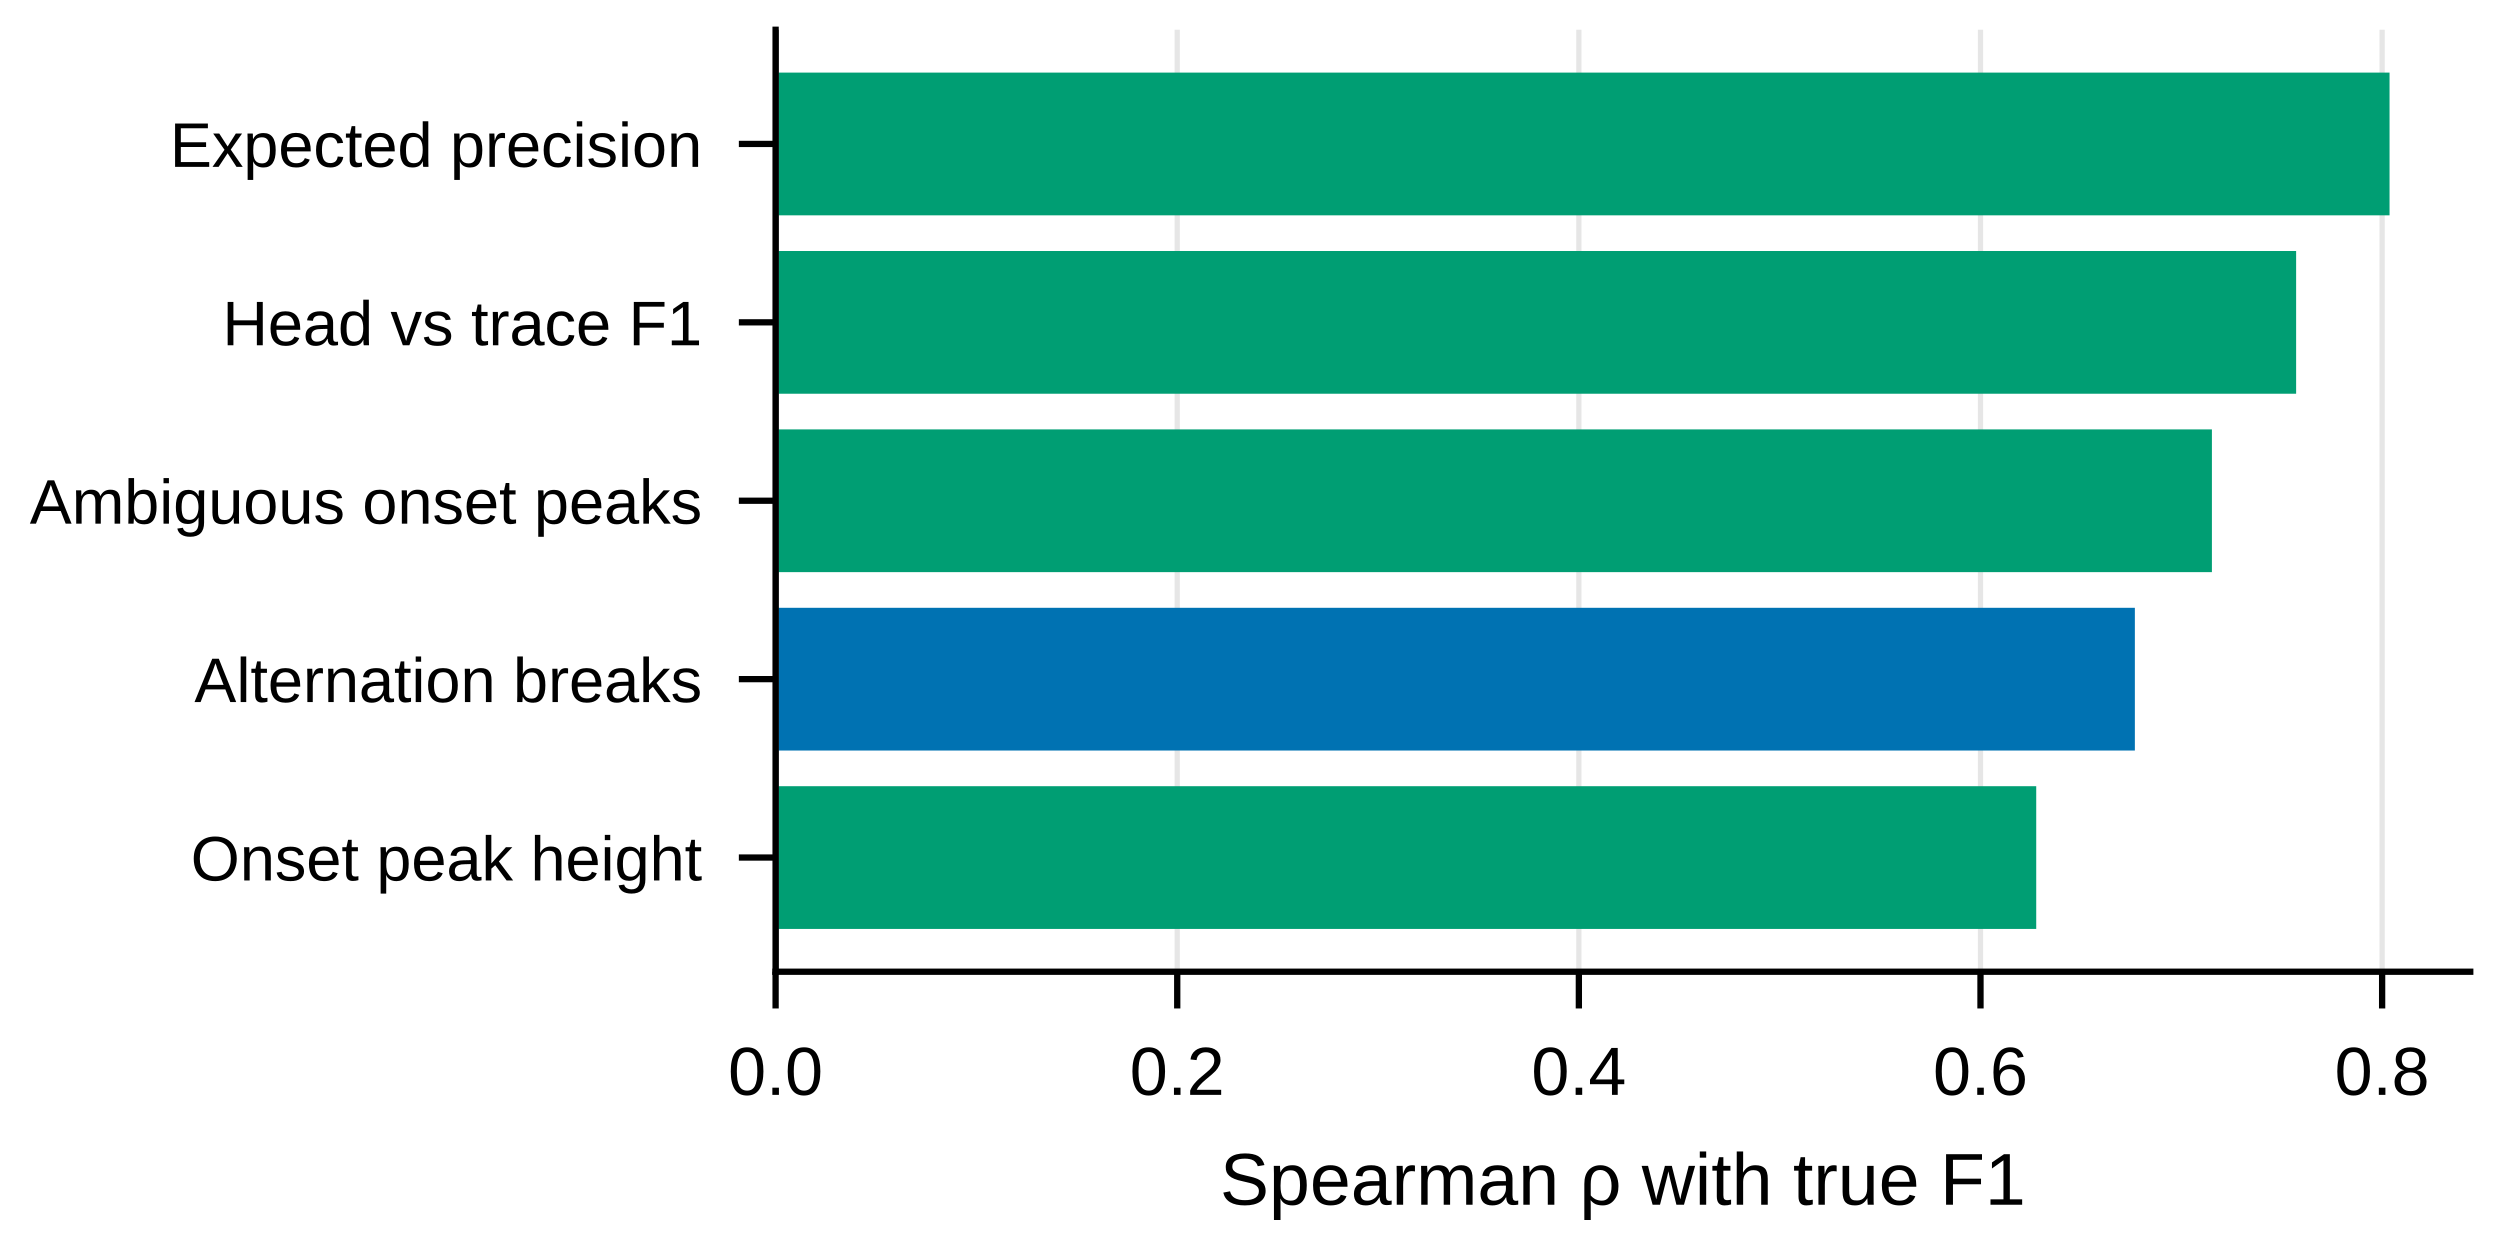
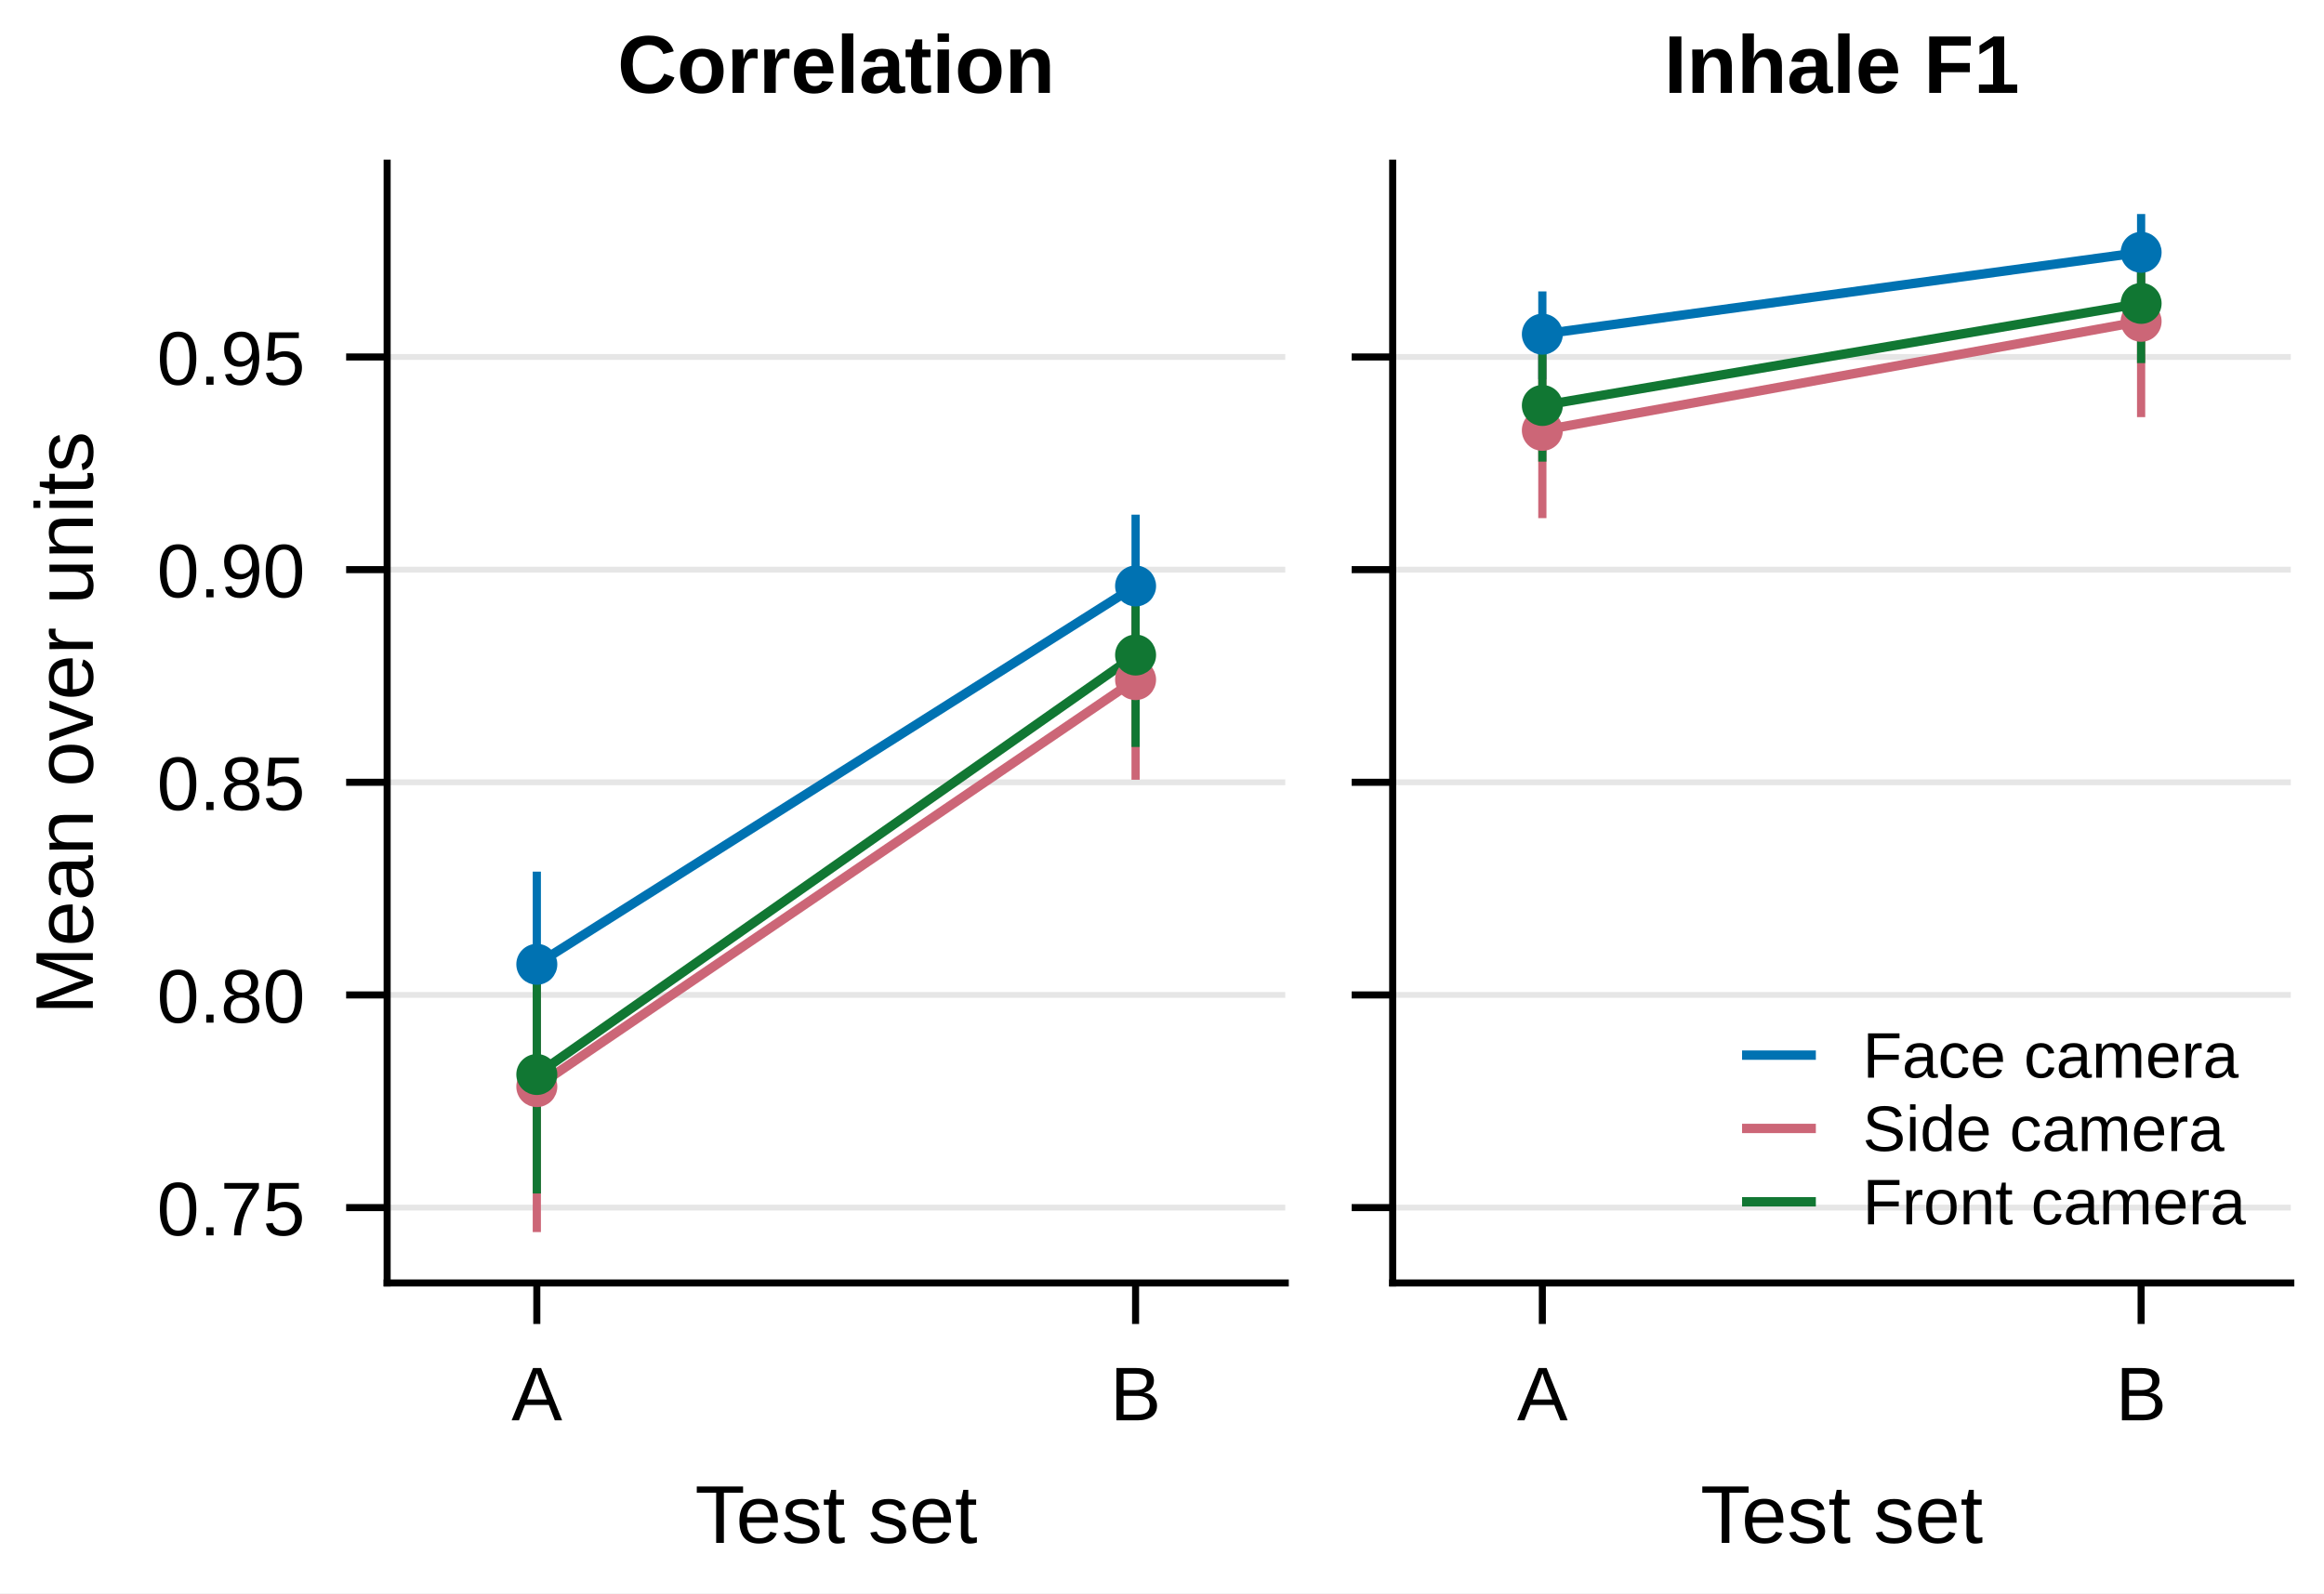
- <svg xmlns="http://www.w3.org/2000/svg" xmlns:xlink="http://www.w3.org/1999/xlink" width="238.11pt" height="119.055pt" viewBox="0 0 238.11 119.055" version="1.1">
+ <svg xmlns="http://www.w3.org/2000/svg" xmlns:xlink="http://www.w3.org/1999/xlink" width="198.425pt" height="136.063pt" viewBox="0 0 198.425 136.063" version="1.1">
  <defs>
    <style type="text/css">*{stroke-linejoin: round; stroke-linecap: butt}</style>
  </defs>
  <g id="figure_1">
    <g id="patch_1">
-       <path d="M 0 119.055  L 238.11 119.055  L 238.11 0  L 0 0  z " style="fill: #ffffff" />
+       <path d="M 0 136.063  L 198.425 136.063  L 198.425 0  L 0 0  z " style="fill: #ffffff" />
    </g>
    <g id="axes_1">
      <g id="patch_2">
-         <path d="M 73.871 92.551  L 235.276 92.551  L 235.276 2.835  L 73.871 2.835  z " style="fill: #ffffff" />
+         <path d="M 33.054 109.559  L 109.737 109.559  L 109.737 13.931  L 33.054 13.931  z " style="fill: #ffffff" />
      </g>
      <g id="matplotlib.axis_1">
        <g id="xtick_1">
          <g id="line2d_1">
-             <path d="M 73.871 92.551  L 73.871 2.835  " clip-path="url(#p91d7062e1d)" style="fill: none; stroke: #e6e6e6; stroke-width: 0.5; stroke-linecap: square" />
-           </g>
+             <defs>
+               <path id="m4f8dfd70ae" d="M 0 0  L 0 3.5  " style="stroke: #000000; stroke-width: 0.6" />
+             </defs>
+             <g>
+               <use xlink:href="#m4f8dfd70ae" x="45.834" y="109.559" style="stroke: #000000; stroke-width: 0.6" />
+             </g>
+           </g>
+           <g id="text_1">
+             <text style="font-size: 6.5px; font-family: 'Arial', 'Helvetica', 'DejaVu Sans', sans-serif; text-anchor: middle" x="45.834" y="121.291" transform="rotate(-0 45.83423 121.2911)">A</text>
+           </g>
+         </g>
+         <g id="xtick_2">
          <g id="line2d_2">
-             <defs>
-               <path id="m123a0fee69" d="M 0 0  L 0 3.5  " style="stroke: #000000; stroke-width: 0.6" />
-             </defs>
-             <g>
-               <use xlink:href="#m123a0fee69" x="73.871" y="92.551" style="stroke: #000000; stroke-width: 0.6" />
-             </g>
-           </g>
-           <g id="text_1">
-             <text style="font-size: 6.5px; font-family: 'Arial', 'Helvetica', 'DejaVu Sans', sans-serif; text-anchor: middle" x="73.871" y="104.283" transform="rotate(-0 73.87058 104.2832)">0.0</text>
-           </g>
-         </g>
-         <g id="xtick_2">
-           <g id="line2d_3">
-             <path d="M 112.124 92.551  L 112.124 2.835  " clip-path="url(#p91d7062e1d)" style="fill: none; stroke: #e6e6e6; stroke-width: 0.5; stroke-linecap: square" />
-           </g>
-           <g id="line2d_4">
-             <g>
-               <use xlink:href="#m123a0fee69" x="112.124" y="92.551" style="stroke: #000000; stroke-width: 0.6" />
+             <g>
+               <use xlink:href="#m4f8dfd70ae" x="96.957" y="109.559" style="stroke: #000000; stroke-width: 0.6" />
            </g>
          </g>
          <g id="text_2">
-             <text style="font-size: 6.5px; font-family: 'Arial', 'Helvetica', 'DejaVu Sans', sans-serif; text-anchor: middle" x="112.124" y="104.283" transform="rotate(-0 112.1238 104.2832)">0.2</text>
-           </g>
-         </g>
-         <g id="xtick_3">
-           <g id="line2d_5">
-             <path d="M 150.377 92.551  L 150.377 2.835  " clip-path="url(#p91d7062e1d)" style="fill: none; stroke: #e6e6e6; stroke-width: 0.5; stroke-linecap: square" />
-           </g>
-           <g id="line2d_6">
-             <g>
-               <use xlink:href="#m123a0fee69" x="150.377" y="92.551" style="stroke: #000000; stroke-width: 0.6" />
-             </g>
-           </g>
-           <g id="text_3">
-             <text style="font-size: 6.5px; font-family: 'Arial', 'Helvetica', 'DejaVu Sans', sans-serif; text-anchor: middle" x="150.377" y="104.283" transform="rotate(-0 150.377 104.2832)">0.4</text>
-           </g>
-         </g>
-         <g id="xtick_4">
-           <g id="line2d_7">
-             <path d="M 188.63 92.551  L 188.63 2.835  " clip-path="url(#p91d7062e1d)" style="fill: none; stroke: #e6e6e6; stroke-width: 0.5; stroke-linecap: square" />
-           </g>
-           <g id="line2d_8">
-             <g>
-               <use xlink:href="#m123a0fee69" x="188.63" y="92.551" style="stroke: #000000; stroke-width: 0.6" />
-             </g>
-           </g>
-           <g id="text_4">
-             <text style="font-size: 6.5px; font-family: 'Arial', 'Helvetica', 'DejaVu Sans', sans-serif; text-anchor: middle" x="188.63" y="104.283" transform="rotate(-0 188.6302 104.2832)">0.6</text>
-           </g>
-         </g>
-         <g id="xtick_5">
-           <g id="line2d_9">
-             <path d="M 226.883 92.551  L 226.883 2.835  " clip-path="url(#p91d7062e1d)" style="fill: none; stroke: #e6e6e6; stroke-width: 0.5; stroke-linecap: square" />
-           </g>
-           <g id="line2d_10">
-             <g>
-               <use xlink:href="#m123a0fee69" x="226.883" y="92.551" style="stroke: #000000; stroke-width: 0.6" />
-             </g>
-           </g>
-           <g id="text_5">
-             <text style="font-size: 6.5px; font-family: 'Arial', 'Helvetica', 'DejaVu Sans', sans-serif; text-anchor: middle" x="226.883" y="104.283" transform="rotate(-0 226.8835 104.2832)">0.8</text>
-           </g>
-         </g>
-         <g id="text_6">
-           <text style="font-size: 7px; font-family: 'Arial', 'Helvetica', 'DejaVu Sans', sans-serif; text-anchor: middle" x="154.573" y="114.747" transform="rotate(-0 154.5731 114.7473)">Spearman ρ with true F1</text>
+             <text style="font-size: 6.5px; font-family: 'Arial', 'Helvetica', 'DejaVu Sans', sans-serif; text-anchor: middle" x="96.957" y="121.291" transform="rotate(-0 96.95679 121.2911)">B</text>
+           </g>
+         </g>
+         <g id="text_3">
+           <text style="font-size: 7px; font-family: 'Arial', 'Helvetica', 'DejaVu Sans', sans-serif; text-anchor: middle" x="71.396" y="131.755" transform="rotate(-0 71.39551 131.7552)">Test set</text>
        </g>
      </g>
      <g id="matplotlib.axis_2">
        <g id="ytick_1">
+           <g id="line2d_3">
+             <path d="M 33.054 103.123  L 109.737 103.123  " clip-path="url(#p1cd162eb30)" style="fill: none; stroke: #e6e6e6; stroke-width: 0.5; stroke-linecap: square" />
+           </g>
+           <g id="line2d_4">
+             <defs>
+               <path id="m32dbc39a19" d="M 0 0  L -3.5 0  " style="stroke: #000000; stroke-width: 0.6" />
+             </defs>
+             <g>
+               <use xlink:href="#m32dbc39a19" x="33.054" y="103.123" style="stroke: #000000; stroke-width: 0.6" />
+             </g>
+           </g>
+           <g id="text_4">
+             <text style="font-size: 6.5px; font-family: 'Arial', 'Helvetica', 'DejaVu Sans', sans-serif; text-anchor: end" x="26.054" y="105.489" transform="rotate(-0 26.05359 105.489)">0.75</text>
+           </g>
+         </g>
+         <g id="ytick_2">
+           <g id="line2d_5">
+             <path d="M 33.054 84.963  L 109.737 84.963  " clip-path="url(#p1cd162eb30)" style="fill: none; stroke: #e6e6e6; stroke-width: 0.5; stroke-linecap: square" />
+           </g>
+           <g id="line2d_6">
+             <g>
+               <use xlink:href="#m32dbc39a19" x="33.054" y="84.963" style="stroke: #000000; stroke-width: 0.6" />
+             </g>
+           </g>
+           <g id="text_5">
+             <text style="font-size: 6.5px; font-family: 'Arial', 'Helvetica', 'DejaVu Sans', sans-serif; text-anchor: end" x="26.054" y="87.329" transform="rotate(-0 26.05359 87.32917)">0.80</text>
+           </g>
+         </g>
+         <g id="ytick_3">
+           <g id="line2d_7">
+             <path d="M 33.054 66.803  L 109.737 66.803  " clip-path="url(#p1cd162eb30)" style="fill: none; stroke: #e6e6e6; stroke-width: 0.5; stroke-linecap: square" />
+           </g>
+           <g id="line2d_8">
+             <g>
+               <use xlink:href="#m32dbc39a19" x="33.054" y="66.803" style="stroke: #000000; stroke-width: 0.6" />
+             </g>
+           </g>
+           <g id="text_6">
+             <text style="font-size: 6.5px; font-family: 'Arial', 'Helvetica', 'DejaVu Sans', sans-serif; text-anchor: end" x="26.054" y="69.169" transform="rotate(-0 26.05359 69.16931)">0.85</text>
+           </g>
+         </g>
+         <g id="ytick_4">
+           <g id="line2d_9">
+             <path d="M 33.054 48.643  L 109.737 48.643  " clip-path="url(#p1cd162eb30)" style="fill: none; stroke: #e6e6e6; stroke-width: 0.5; stroke-linecap: square" />
+           </g>
+           <g id="line2d_10">
+             <g>
+               <use xlink:href="#m32dbc39a19" x="33.054" y="48.643" style="stroke: #000000; stroke-width: 0.6" />
+             </g>
+           </g>
+           <g id="text_7">
+             <text style="font-size: 6.5px; font-family: 'Arial', 'Helvetica', 'DejaVu Sans', sans-serif; text-anchor: end" x="26.054" y="51.009" transform="rotate(-0 26.05359 51.00945)">0.90</text>
+           </g>
+         </g>
+         <g id="ytick_5">
          <g id="line2d_11">
-             <defs>
-               <path id="mf2e1c86bad" d="M 0 0  L -3.5 0  " style="stroke: #000000; stroke-width: 0.6" />
-             </defs>
-             <g>
-               <use xlink:href="#mf2e1c86bad" x="73.871" y="81.676" style="stroke: #000000; stroke-width: 0.6" />
-             </g>
-           </g>
-           <g id="text_7">
-             <text style="font-size: 6px; font-family: 'Arial', 'Helvetica', 'DejaVu Sans', sans-serif; text-anchor: end" x="66.871" y="83.862" transform="rotate(-0 66.87058 83.86211)">Onset peak height</text>
-           </g>
-         </g>
-         <g id="ytick_2">
+             <path d="M 33.054 30.483  L 109.737 30.483  " clip-path="url(#p1cd162eb30)" style="fill: none; stroke: #e6e6e6; stroke-width: 0.5; stroke-linecap: square" />
+           </g>
          <g id="line2d_12">
            <g>
-               <use xlink:href="#mf2e1c86bad" x="73.871" y="64.685" style="stroke: #000000; stroke-width: 0.6" />
+               <use xlink:href="#m32dbc39a19" x="33.054" y="30.483" style="stroke: #000000; stroke-width: 0.6" />
            </g>
          </g>
          <g id="text_8">
-             <text style="font-size: 6px; font-family: 'Arial', 'Helvetica', 'DejaVu Sans', sans-serif; text-anchor: end" x="66.871" y="66.869" transform="rotate(-0 66.87058 66.86866)">Alternation breaks</text>
-           </g>
-         </g>
-         <g id="ytick_3">
-           <g id="line2d_13">
-             <g>
-               <use xlink:href="#mf2e1c86bad" x="73.871" y="47.693" style="stroke: #000000; stroke-width: 0.6" />
-             </g>
-           </g>
-           <g id="text_9">
-             <text style="font-size: 6px; font-family: 'Arial', 'Helvetica', 'DejaVu Sans', sans-serif; text-anchor: end" x="66.871" y="49.877" transform="rotate(-0 66.87058 49.87692)">Ambiguous onset peaks</text>
-           </g>
-         </g>
-         <g id="ytick_4">
-           <g id="line2d_14">
-             <g>
-               <use xlink:href="#mf2e1c86bad" x="73.871" y="30.701" style="stroke: #000000; stroke-width: 0.6" />
-             </g>
-           </g>
-           <g id="text_10">
-             <text style="font-size: 6px; font-family: 'Arial', 'Helvetica', 'DejaVu Sans', sans-serif; text-anchor: end" x="66.871" y="32.885" transform="rotate(-0 66.87058 32.88518)">Head vs trace F1</text>
-           </g>
-         </g>
-         <g id="ytick_5">
-           <g id="line2d_15">
-             <g>
-               <use xlink:href="#mf2e1c86bad" x="73.871" y="13.709" style="stroke: #000000; stroke-width: 0.6" />
+             <text style="font-size: 6.5px; font-family: 'Arial', 'Helvetica', 'DejaVu Sans', sans-serif; text-anchor: end" x="26.054" y="32.85" transform="rotate(-0 26.05359 32.84959)">0.95</text>
+           </g>
+         </g>
+         <g id="text_9">
+           <text style="font-size: 7px; font-family: 'Arial', 'Helvetica', 'DejaVu Sans', sans-serif; text-anchor: middle" x="7.931" y="61.745" transform="rotate(-90 7.930837 61.74488)">Mean over units</text>
+         </g>
+       </g>
+       <g id="line2d_13">
+         <path d="M 45.834 82.346  L 96.957 50.041  " clip-path="url(#p1cd162eb30)" style="fill: none; stroke: #0072b2; stroke-width: 0.8; stroke-linecap: square" />
+       </g>
+       <g id="LineCollection_1">
+         <path d="M 45.834 90.79  L 45.834 74.432  " clip-path="url(#p1cd162eb30)" style="fill: none; stroke: #0072b2; stroke-width: 0.7" />
+       </g>
+       <g id="LineCollection_2">
+         <path d="M 96.957 57.398  L 96.957 43.951  " clip-path="url(#p1cd162eb30)" style="fill: none; stroke: #0072b2; stroke-width: 0.7" />
+       </g>
+       <g id="line2d_14">
+         <path d="M 45.834 92.791  L 96.957 58.037  " clip-path="url(#p1cd162eb30)" style="fill: none; stroke: #cc6677; stroke-width: 0.8; stroke-linecap: square" />
+       </g>
+       <g id="LineCollection_3">
+         <path d="M 45.834 105.212  L 45.834 82.253  " clip-path="url(#p1cd162eb30)" style="fill: none; stroke: #cc6677; stroke-width: 0.7" />
+       </g>
+       <g id="LineCollection_4">
+         <path d="M 96.957 66.586  L 96.957 50.759  " clip-path="url(#p1cd162eb30)" style="fill: none; stroke: #cc6677; stroke-width: 0.7" />
+       </g>
+       <g id="line2d_15">
+         <path d="M 45.834 91.757  L 96.957 55.936  " clip-path="url(#p1cd162eb30)" style="fill: none; stroke: #117733; stroke-width: 0.8; stroke-linecap: square" />
+       </g>
+       <g id="LineCollection_5">
+         <path d="M 45.834 101.915  L 45.834 82.692  " clip-path="url(#p1cd162eb30)" style="fill: none; stroke: #117733; stroke-width: 0.7" />
+       </g>
+       <g id="LineCollection_6">
+         <path d="M 96.957 63.787  L 96.957 49.273  " clip-path="url(#p1cd162eb30)" style="fill: none; stroke: #117733; stroke-width: 0.7" />
+       </g>
+       <g id="line2d_16">
+         <defs>
+           <path id="me252267759" d="M 0 1.25  C 0.332 1.25 0.649 1.118 0.884 0.884  C 1.118 0.649 1.25 0.332 1.25 0  C 1.25 -0.332 1.118 -0.649 0.884 -0.884  C 0.649 -1.118 0.332 -1.25 0 -1.25  C -0.332 -1.25 -0.649 -1.118 -0.884 -0.884  C -1.118 -0.649 -1.25 -0.332 -1.25 0  C -1.25 0.332 -1.118 0.649 -0.884 0.884  C -0.649 1.118 -0.332 1.25 0 1.25  z " style="stroke: #0072b2" />
+         </defs>
+         <g clip-path="url(#p1cd162eb30)">
+           <use xlink:href="#me252267759" x="45.834" y="82.346" style="fill: #0072b2; stroke: #0072b2" />
+         </g>
+       </g>
+       <g id="line2d_17">
+         <g clip-path="url(#p1cd162eb30)">
+           <use xlink:href="#me252267759" x="96.957" y="50.041" style="fill: #0072b2; stroke: #0072b2" />
+         </g>
+       </g>
+       <g id="line2d_18">
+         <defs>
+           <path id="m6ba650069c" d="M 0 1.25  C 0.332 1.25 0.649 1.118 0.884 0.884  C 1.118 0.649 1.25 0.332 1.25 0  C 1.25 -0.332 1.118 -0.649 0.884 -0.884  C 0.649 -1.118 0.332 -1.25 0 -1.25  C -0.332 -1.25 -0.649 -1.118 -0.884 -0.884  C -1.118 -0.649 -1.25 -0.332 -1.25 0  C -1.25 0.332 -1.118 0.649 -0.884 0.884  C -0.649 1.118 -0.332 1.25 0 1.25  z " style="stroke: #cc6677" />
+         </defs>
+         <g clip-path="url(#p1cd162eb30)">
+           <use xlink:href="#m6ba650069c" x="45.834" y="92.791" style="fill: #cc6677; stroke: #cc6677" />
+         </g>
+       </g>
+       <g id="line2d_19">
+         <g clip-path="url(#p1cd162eb30)">
+           <use xlink:href="#m6ba650069c" x="96.957" y="58.037" style="fill: #cc6677; stroke: #cc6677" />
+         </g>
+       </g>
+       <g id="line2d_20">
+         <defs>
+           <path id="mae7503cba3" d="M 0 1.25  C 0.332 1.25 0.649 1.118 0.884 0.884  C 1.118 0.649 1.25 0.332 1.25 0  C 1.25 -0.332 1.118 -0.649 0.884 -0.884  C 0.649 -1.118 0.332 -1.25 0 -1.25  C -0.332 -1.25 -0.649 -1.118 -0.884 -0.884  C -1.118 -0.649 -1.25 -0.332 -1.25 0  C -1.25 0.332 -1.118 0.649 -0.884 0.884  C -0.649 1.118 -0.332 1.25 0 1.25  z " style="stroke: #117733" />
+         </defs>
+         <g clip-path="url(#p1cd162eb30)">
+           <use xlink:href="#mae7503cba3" x="45.834" y="91.757" style="fill: #117733; stroke: #117733" />
+         </g>
+       </g>
+       <g id="line2d_21">
+         <g clip-path="url(#p1cd162eb30)">
+           <use xlink:href="#mae7503cba3" x="96.957" y="55.936" style="fill: #117733; stroke: #117733" />
+         </g>
+       </g>
+       <g id="patch_3">
+         <path d="M 33.054 109.559  L 33.054 13.931  " style="fill: none; stroke: #000000; stroke-width: 0.6; stroke-linejoin: miter; stroke-linecap: square" />
+       </g>
+       <g id="patch_4">
+         <path d="M 33.054 109.559  L 109.737 109.559  " style="fill: none; stroke: #000000; stroke-width: 0.6; stroke-linejoin: miter; stroke-linecap: square" />
+       </g>
+       <g id="text_10">
+         <text style="font-weight: 700; font-size: 7px; font-family: 'Arial', 'Helvetica', 'DejaVu Sans', sans-serif; text-anchor: middle" x="71.396" y="7.931" transform="rotate(-0 71.39551 7.930837)">Correlation</text>
+       </g>
+     </g>
+     <g id="axes_2">
+       <g id="patch_5">
+         <path d="M 118.907 109.559  L 195.591 109.559  L 195.591 13.931  L 118.907 13.931  z " style="fill: #ffffff" />
+       </g>
+       <g id="matplotlib.axis_3">
+         <g id="xtick_3">
+           <g id="line2d_22">
+             <g>
+               <use xlink:href="#m4f8dfd70ae" x="131.687" y="109.559" style="stroke: #000000; stroke-width: 0.6" />
            </g>
          </g>
          <g id="text_11">
-             <text style="font-size: 6px; font-family: 'Arial', 'Helvetica', 'DejaVu Sans', sans-serif; text-anchor: end" x="66.871" y="15.893" transform="rotate(-0 66.87058 15.89344)">Expected precision</text>
-           </g>
-         </g>
-       </g>
-       <g id="patch_3">
-         <path d="M 73.871 88.473  L 193.938 88.473  L 193.938 74.88  L 73.871 74.88  z " clip-path="url(#p91d7062e1d)" style="fill: #009e73" />
-       </g>
-       <g id="patch_4">
-         <path d="M 73.871 71.481  L 203.333 71.481  L 203.333 57.888  L 73.871 57.888  z " clip-path="url(#p91d7062e1d)" style="fill: #0072b2" />
-       </g>
-       <g id="patch_5">
-         <path d="M 73.871 54.49  L 210.671 54.49  L 210.671 40.896  L 73.871 40.896  z " clip-path="url(#p91d7062e1d)" style="fill: #009e73" />
+             <text style="font-size: 6.5px; font-family: 'Arial', 'Helvetica', 'DejaVu Sans', sans-serif; text-anchor: middle" x="131.687" y="121.291" transform="rotate(-0 131.6874 121.2911)">A</text>
+           </g>
+         </g>
+         <g id="xtick_4">
+           <g id="line2d_23">
+             <g>
+               <use xlink:href="#m4f8dfd70ae" x="182.81" y="109.559" style="stroke: #000000; stroke-width: 0.6" />
+             </g>
+           </g>
+           <g id="text_12">
+             <text style="font-size: 6.5px; font-family: 'Arial', 'Helvetica', 'DejaVu Sans', sans-serif; text-anchor: middle" x="182.81" y="121.291" transform="rotate(-0 182.8099 121.2911)">B</text>
+           </g>
+         </g>
+         <g id="text_13">
+           <text style="font-size: 7px; font-family: 'Arial', 'Helvetica', 'DejaVu Sans', sans-serif; text-anchor: middle" x="157.249" y="131.755" transform="rotate(-0 157.2486 131.7552)">Test set</text>
+         </g>
+       </g>
+       <g id="matplotlib.axis_4">
+         <g id="ytick_6">
+           <g id="line2d_24">
+             <path d="M 118.907 103.123  L 195.591 103.123  " clip-path="url(#pb5bf4eae08)" style="fill: none; stroke: #e6e6e6; stroke-width: 0.5; stroke-linecap: square" />
+           </g>
+           <g id="line2d_25">
+             <g>
+               <use xlink:href="#m32dbc39a19" x="118.907" y="103.123" style="stroke: #000000; stroke-width: 0.6" />
+             </g>
+           </g>
+         </g>
+         <g id="ytick_7">
+           <g id="line2d_26">
+             <path d="M 118.907 84.963  L 195.591 84.963  " clip-path="url(#pb5bf4eae08)" style="fill: none; stroke: #e6e6e6; stroke-width: 0.5; stroke-linecap: square" />
+           </g>
+           <g id="line2d_27">
+             <g>
+               <use xlink:href="#m32dbc39a19" x="118.907" y="84.963" style="stroke: #000000; stroke-width: 0.6" />
+             </g>
+           </g>
+         </g>
+         <g id="ytick_8">
+           <g id="line2d_28">
+             <path d="M 118.907 66.803  L 195.591 66.803  " clip-path="url(#pb5bf4eae08)" style="fill: none; stroke: #e6e6e6; stroke-width: 0.5; stroke-linecap: square" />
+           </g>
+           <g id="line2d_29">
+             <g>
+               <use xlink:href="#m32dbc39a19" x="118.907" y="66.803" style="stroke: #000000; stroke-width: 0.6" />
+             </g>
+           </g>
+         </g>
+         <g id="ytick_9">
+           <g id="line2d_30">
+             <path d="M 118.907 48.643  L 195.591 48.643  " clip-path="url(#pb5bf4eae08)" style="fill: none; stroke: #e6e6e6; stroke-width: 0.5; stroke-linecap: square" />
+           </g>
+           <g id="line2d_31">
+             <g>
+               <use xlink:href="#m32dbc39a19" x="118.907" y="48.643" style="stroke: #000000; stroke-width: 0.6" />
+             </g>
+           </g>
+         </g>
+         <g id="ytick_10">
+           <g id="line2d_32">
+             <path d="M 118.907 30.483  L 195.591 30.483  " clip-path="url(#pb5bf4eae08)" style="fill: none; stroke: #e6e6e6; stroke-width: 0.5; stroke-linecap: square" />
+           </g>
+           <g id="line2d_33">
+             <g>
+               <use xlink:href="#m32dbc39a19" x="118.907" y="30.483" style="stroke: #000000; stroke-width: 0.6" />
+             </g>
+           </g>
+         </g>
+       </g>
+       <g id="line2d_34">
+         <path d="M 131.687 28.537  L 182.81 21.547  " clip-path="url(#pb5bf4eae08)" style="fill: none; stroke: #0072b2; stroke-width: 0.8; stroke-linecap: square" />
+       </g>
+       <g id="LineCollection_7">
+         <path d="M 131.687 32.389  L 131.687 24.886  " clip-path="url(#pb5bf4eae08)" style="fill: none; stroke: #0072b2; stroke-width: 0.7" />
+       </g>
+       <g id="LineCollection_8">
+         <path d="M 182.81 25.964  L 182.81 18.278  " clip-path="url(#pb5bf4eae08)" style="fill: none; stroke: #0072b2; stroke-width: 0.7" />
+       </g>
+       <g id="line2d_35">
+         <path d="M 131.687 36.75  L 182.81 27.439  " clip-path="url(#pb5bf4eae08)" style="fill: none; stroke: #cc6677; stroke-width: 0.8; stroke-linecap: square" />
+       </g>
+       <g id="LineCollection_9">
+         <path d="M 131.687 44.247  L 131.687 30.412  " clip-path="url(#pb5bf4eae08)" style="fill: none; stroke: #cc6677; stroke-width: 0.7" />
+       </g>
+       <g id="LineCollection_10">
+         <path d="M 182.81 35.621  L 182.81 21.575  " clip-path="url(#pb5bf4eae08)" style="fill: none; stroke: #cc6677; stroke-width: 0.7" />
+       </g>
+       <g id="line2d_36">
+         <path d="M 131.687 34.626  L 182.81 25.907  " clip-path="url(#pb5bf4eae08)" style="fill: none; stroke: #117733; stroke-width: 0.8; stroke-linecap: square" />
+       </g>
+       <g id="LineCollection_11">
+         <path d="M 131.687 39.42  L 131.687 30.18  " clip-path="url(#pb5bf4eae08)" style="fill: none; stroke: #117733; stroke-width: 0.7" />
+       </g>
+       <g id="LineCollection_12">
+         <path d="M 182.81 31.005  L 182.81 21.72  " clip-path="url(#pb5bf4eae08)" style="fill: none; stroke: #117733; stroke-width: 0.7" />
+       </g>
+       <g id="line2d_37">
+         <g clip-path="url(#pb5bf4eae08)">
+           <use xlink:href="#me252267759" x="131.687" y="28.537" style="fill: #0072b2; stroke: #0072b2" />
+         </g>
+       </g>
+       <g id="line2d_38">
+         <g clip-path="url(#pb5bf4eae08)">
+           <use xlink:href="#me252267759" x="182.81" y="21.547" style="fill: #0072b2; stroke: #0072b2" />
+         </g>
+       </g>
+       <g id="line2d_39">
+         <g clip-path="url(#pb5bf4eae08)">
+           <use xlink:href="#m6ba650069c" x="131.687" y="36.75" style="fill: #cc6677; stroke: #cc6677" />
+         </g>
+       </g>
+       <g id="line2d_40">
+         <g clip-path="url(#pb5bf4eae08)">
+           <use xlink:href="#m6ba650069c" x="182.81" y="27.439" style="fill: #cc6677; stroke: #cc6677" />
+         </g>
+       </g>
+       <g id="line2d_41">
+         <g clip-path="url(#pb5bf4eae08)">
+           <use xlink:href="#mae7503cba3" x="131.687" y="34.626" style="fill: #117733; stroke: #117733" />
+         </g>
+       </g>
+       <g id="line2d_42">
+         <g clip-path="url(#pb5bf4eae08)">
+           <use xlink:href="#mae7503cba3" x="182.81" y="25.907" style="fill: #117733; stroke: #117733" />
+         </g>
      </g>
      <g id="patch_6">
-         <path d="M 73.871 37.498  L 218.692 37.498  L 218.692 23.904  L 73.871 23.904  z " clip-path="url(#p91d7062e1d)" style="fill: #009e73" />
+         <path d="M 118.907 109.559  L 118.907 13.931  " style="fill: none; stroke: #000000; stroke-width: 0.6; stroke-linejoin: miter; stroke-linecap: square" />
      </g>
      <g id="patch_7">
-         <path d="M 73.871 20.506  L 227.59 20.506  L 227.59 6.913  L 73.871 6.913  z " clip-path="url(#p91d7062e1d)" style="fill: #009e73" />
-       </g>
-       <g id="line2d_16">
-         <path d="M 73.871 92.551  L 73.871 2.835  " clip-path="url(#p91d7062e1d)" style="fill: none; stroke: #4c4c4c; stroke-width: 0.6; stroke-linecap: square" />
-       </g>
-       <g id="patch_8">
-         <path d="M 73.871 92.551  L 73.871 2.835  " style="fill: none; stroke: #000000; stroke-width: 0.6; stroke-linejoin: miter; stroke-linecap: square" />
-       </g>
-       <g id="patch_9">
-         <path d="M 73.871 92.551  L 235.276 92.551  " style="fill: none; stroke: #000000; stroke-width: 0.6; stroke-linejoin: miter; stroke-linecap: square" />
+         <path d="M 118.907 109.559  L 195.591 109.559  " style="fill: none; stroke: #000000; stroke-width: 0.6; stroke-linejoin: miter; stroke-linecap: square" />
+       </g>
+       <g id="text_14">
+         <text style="font-weight: 700; font-size: 7px; font-family: 'Arial', 'Helvetica', 'DejaVu Sans', sans-serif; text-anchor: middle" x="157.249" y="7.931" transform="rotate(-0 157.2486 7.930837)">Inhale F1</text>
+       </g>
+       <g id="legend_1">
+         <g id="line2d_43">
+           <path d="M 149.139 90.103  L 151.889 90.103  L 154.639 90.103  " style="fill: none; stroke: #0072b2; stroke-width: 0.8; stroke-linecap: square" />
+         </g>
+         <g id="text_15">
+           <text style="font-size: 5.5px; font-family: 'Arial', 'Helvetica', 'DejaVu Sans', sans-serif; text-anchor: start" x="159.039" y="92.028" transform="rotate(-0 159.0388 92.0282)">Face camera</text>
+         </g>
+         <g id="line2d_44">
+           <path d="M 149.139 96.365  L 151.889 96.365  L 154.639 96.365  " style="fill: none; stroke: #cc6677; stroke-width: 0.8; stroke-linecap: square" />
+         </g>
+         <g id="text_16">
+           <text style="font-size: 5.5px; font-family: 'Arial', 'Helvetica', 'DejaVu Sans', sans-serif; text-anchor: start" x="159.039" y="98.29" transform="rotate(-0 159.0388 98.28982)">Side camera</text>
+         </g>
+         <g id="line2d_45">
+           <path d="M 149.139 102.626  L 151.889 102.626  L 154.639 102.626  " style="fill: none; stroke: #117733; stroke-width: 0.8; stroke-linecap: square" />
+         </g>
+         <g id="text_17">
+           <text style="font-size: 5.5px; font-family: 'Arial', 'Helvetica', 'DejaVu Sans', sans-serif; text-anchor: start" x="159.039" y="104.551" transform="rotate(-0 159.0388 104.5514)">Front camera</text>
+         </g>
      </g>
    </g>
  </g>
  <defs>
-     <clipPath id="p91d7062e1d">
-       <rect x="73.871" y="2.835" width="161.405" height="89.716" />
+     <clipPath id="p1cd162eb30">
+       <rect x="33.054" y="13.931" width="76.684" height="95.628" />
+     </clipPath>
+     <clipPath id="pb5bf4eae08">
+       <rect x="118.907" y="13.931" width="76.684" height="95.628" />
    </clipPath>
  </defs>
</svg>
